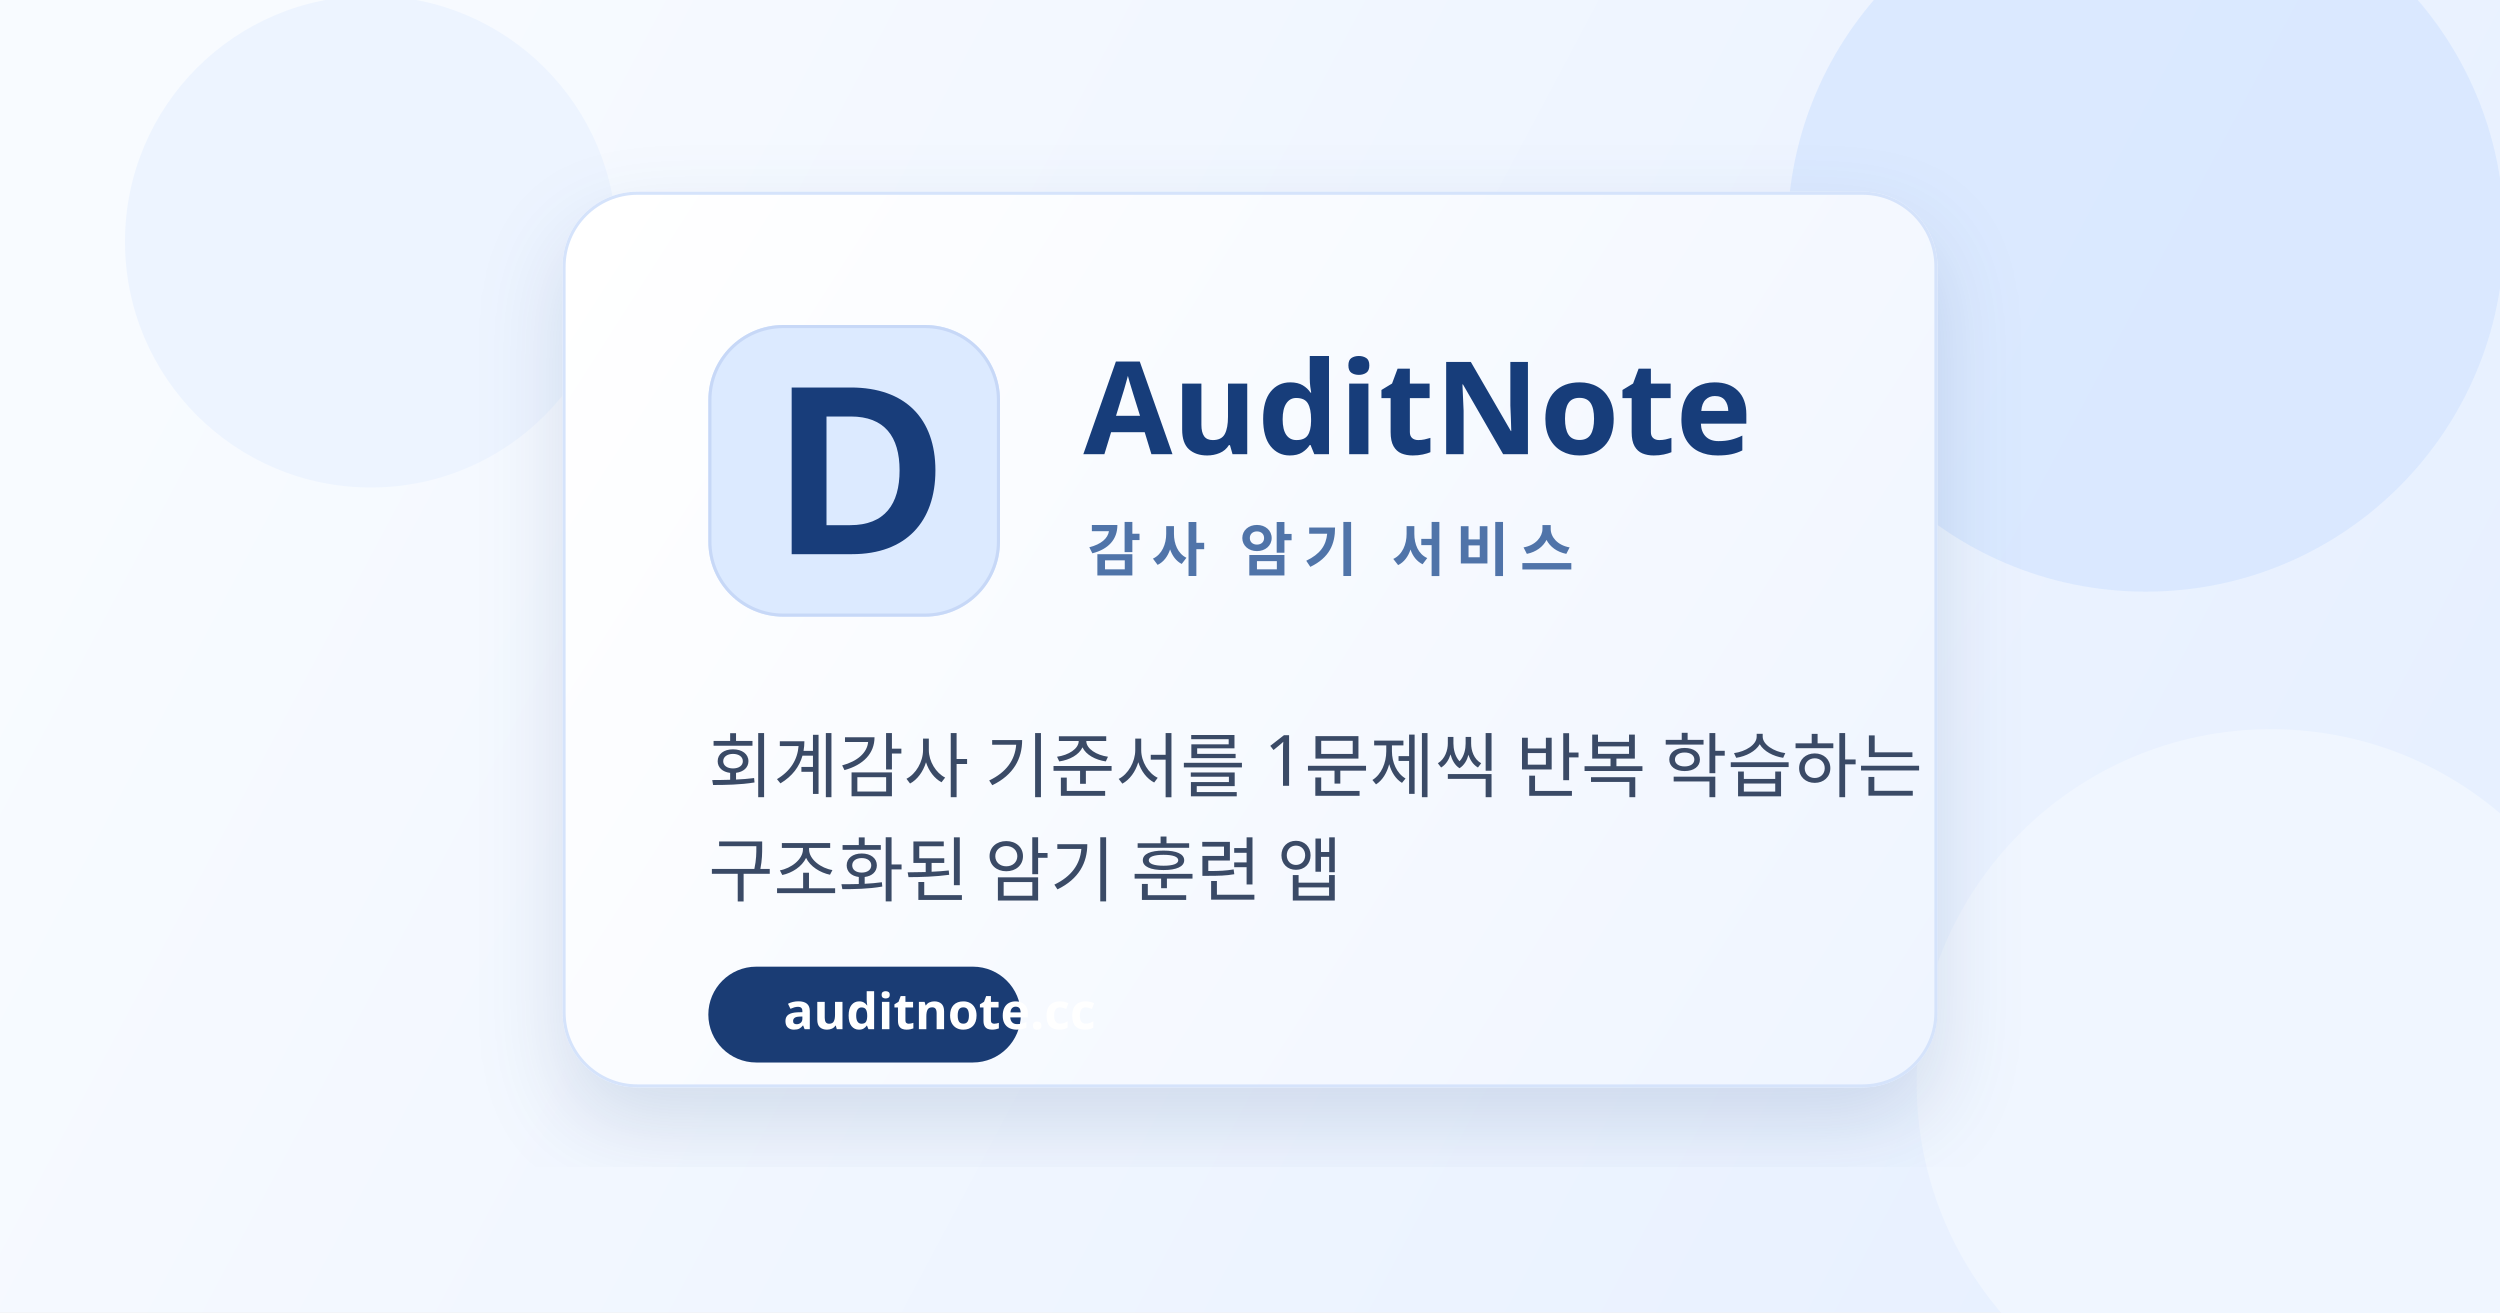
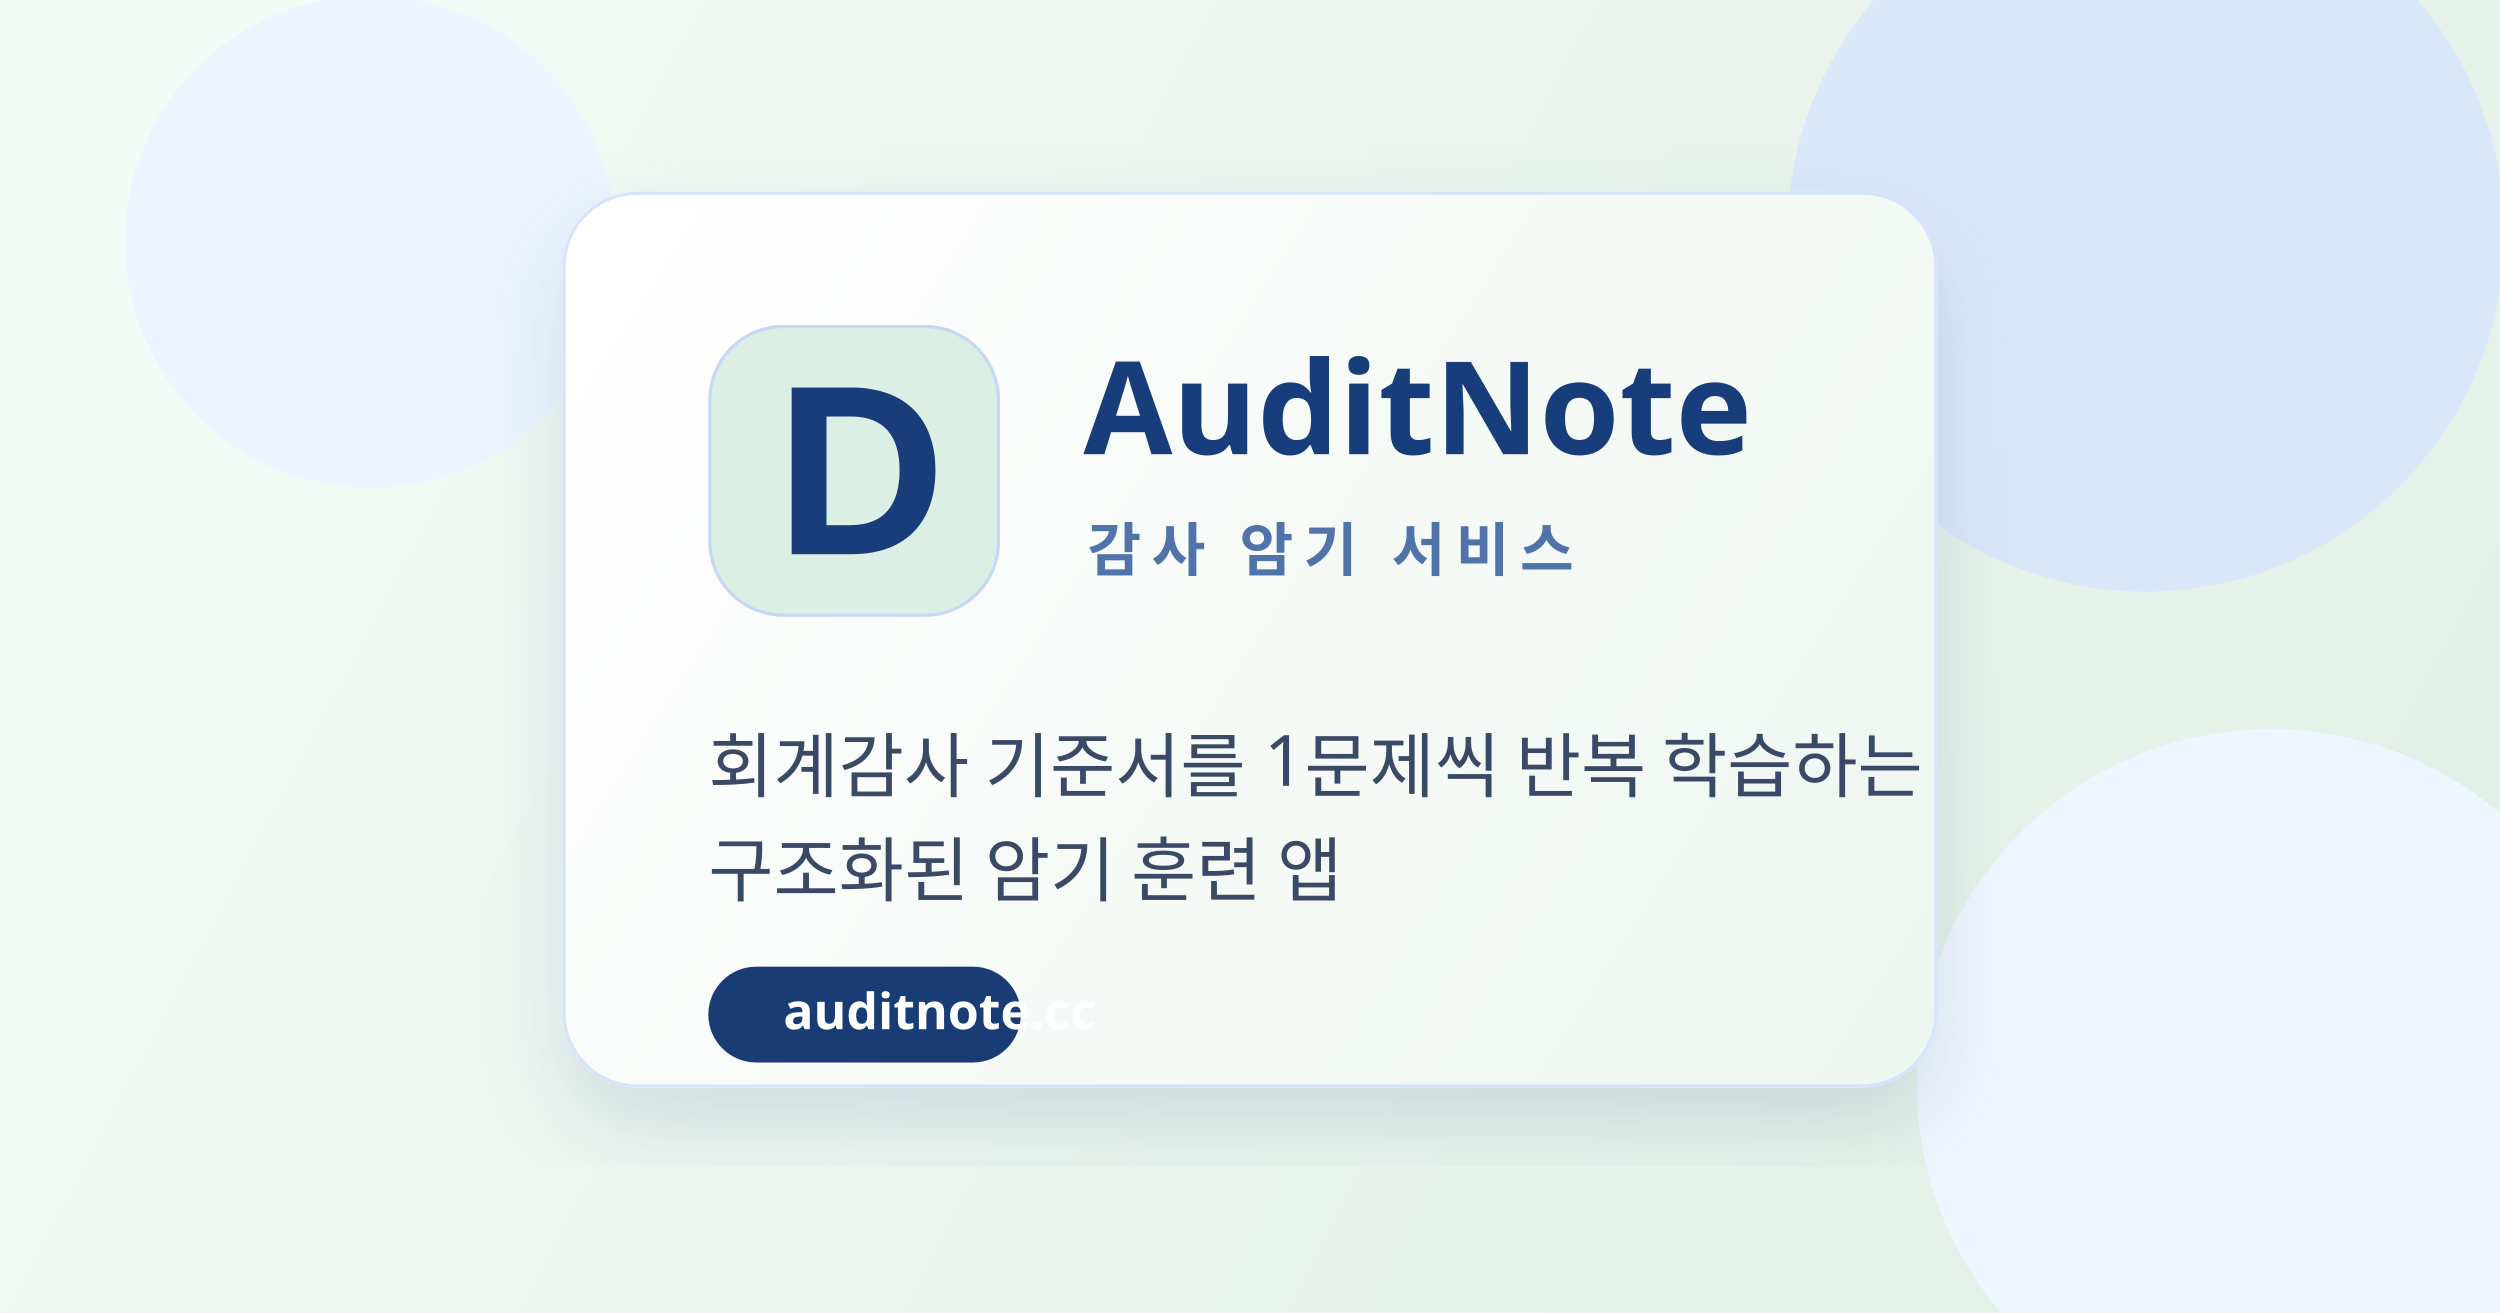
<svg xmlns="http://www.w3.org/2000/svg" width="1200" height="630" viewBox="0 0 1200 630" fill="none">
  <defs>
    <linearGradient id="bg" x1="120" y1="60" x2="1080" y2="570" gradientUnits="userSpaceOnUse">
-       <stop stop-color="#F8FBFF" />
-       <stop offset="1" stop-color="#E7F0FF" />
+       <stop stop-color="#F4FAF5" />
+       <stop offset="1" stop-color="#E3F0E7" />
    </linearGradient>
    <linearGradient id="card" x1="280" y1="110" x2="920" y2="520" gradientUnits="userSpaceOnUse">
      <stop stop-color="#FFFFFF" />
-       <stop offset="1" stop-color="#EFF5FF" />
+       <stop offset="1" stop-color="#EEF6F0" />
    </linearGradient>
    <linearGradient id="mark" x1="0" y1="0" x2="140" y2="140" gradientUnits="userSpaceOnUse">
      <stop stop-color="#FDFEFF" />
-       <stop offset="1" stop-color="#DCEAFF" />
+       <stop offset="1" stop-color="#DCEFE4" />
    </linearGradient>
    <filter id="shadow" x="230" y="70" width="740" height="490" filterUnits="userSpaceOnUse" color-interpolation-filters="sRGB">
      <feFlood flood-opacity="0" result="BackgroundImageFix" />
      <feColorMatrix in="SourceAlpha" type="matrix" values="0 0 0 0 0 0 0 0 0 0 0 0 0 0 0 0 0 0 127 0" result="hardAlpha" />
      <feOffset dy="18" />
      <feGaussianBlur stdDeviation="20" />
      <feColorMatrix type="matrix" values="0 0 0 0 0.09 0 0 0 0 0.239 0 0 0 0 0.478 0 0 0 0.14 0" />
      <feBlend mode="normal" in2="BackgroundImageFix" result="effect1_dropShadow_0_1" />
      <feBlend mode="normal" in="SourceGraphic" in2="effect1_dropShadow_0_1" result="shape" />
    </filter>
  </defs>
  <rect width="1200" height="630" fill="url(#bg)" />
  <circle cx="1030" cy="112" r="172" fill="#D5E5FF" fill-opacity="0.72" />
  <circle cx="178" cy="116" r="118" fill="#EDF4FF" />
  <circle cx="1090" cy="520" r="170" fill="#F0F6FF" />
  <g filter="url(#shadow)">
    <rect x="270" y="92" width="660" height="430" rx="36" fill="url(#card)" />
    <rect x="270.75" y="92.75" width="658.5" height="428.5" rx="35.25" stroke="#D5E3FB" stroke-width="1.5" />
  </g>
  <rect x="340" y="156" width="140" height="140" rx="36" fill="url(#mark)" />
  <rect x="340.75" y="156.75" width="138.5" height="138.5" rx="35.25" stroke="#C7D8F7" stroke-width="1.5" />
  <path d="M380 266V186H408.36C434.76 186 449 201.12 449 225.8C449 250.4 434.92 266 409 266H380ZM396.72 252.08H408.08C424.76 252.08 431.8 241.96 431.8 225.8C431.8 209.56 424.6 199.92 408.36 199.92H396.72V252.08Z" fill="#183D7A" />
  <text x="520" y="218" fill="#173D7A" font-size="62" font-weight="700" font-family="Pretendard, Apple SD Gothic Neo, Noto Sans KR, sans-serif">AuditNote</text>
  <text x="522" y="274" fill="#5074A9" font-size="28" font-weight="600" font-family="Pretendard, Apple SD Gothic Neo, Noto Sans KR, sans-serif" letter-spacing="0.18em">감사 암기 서비스</text>
  <text x="340" y="380" fill="#3A4A66" font-size="34" font-weight="500" font-family="Pretendard, Apple SD Gothic Neo, Noto Sans KR, sans-serif">
    회계감사 기준서를 1문제씩 반복 학습하는
  </text>
  <text x="340" y="430" fill="#3A4A66" font-size="34" font-weight="500" font-family="Pretendard, Apple SD Gothic Neo, Noto Sans KR, sans-serif">
    구조화된 암기 훈련 앱
  </text>
  <rect x="340" y="464" width="150" height="46" rx="23" fill="#1A3C74" />
  <text x="376" y="494" fill="#FFFFFF" font-size="24" font-weight="700" font-family="Pretendard, Apple SD Gothic Neo, Noto Sans KR, sans-serif">auditnote.cc</text>
</svg>
